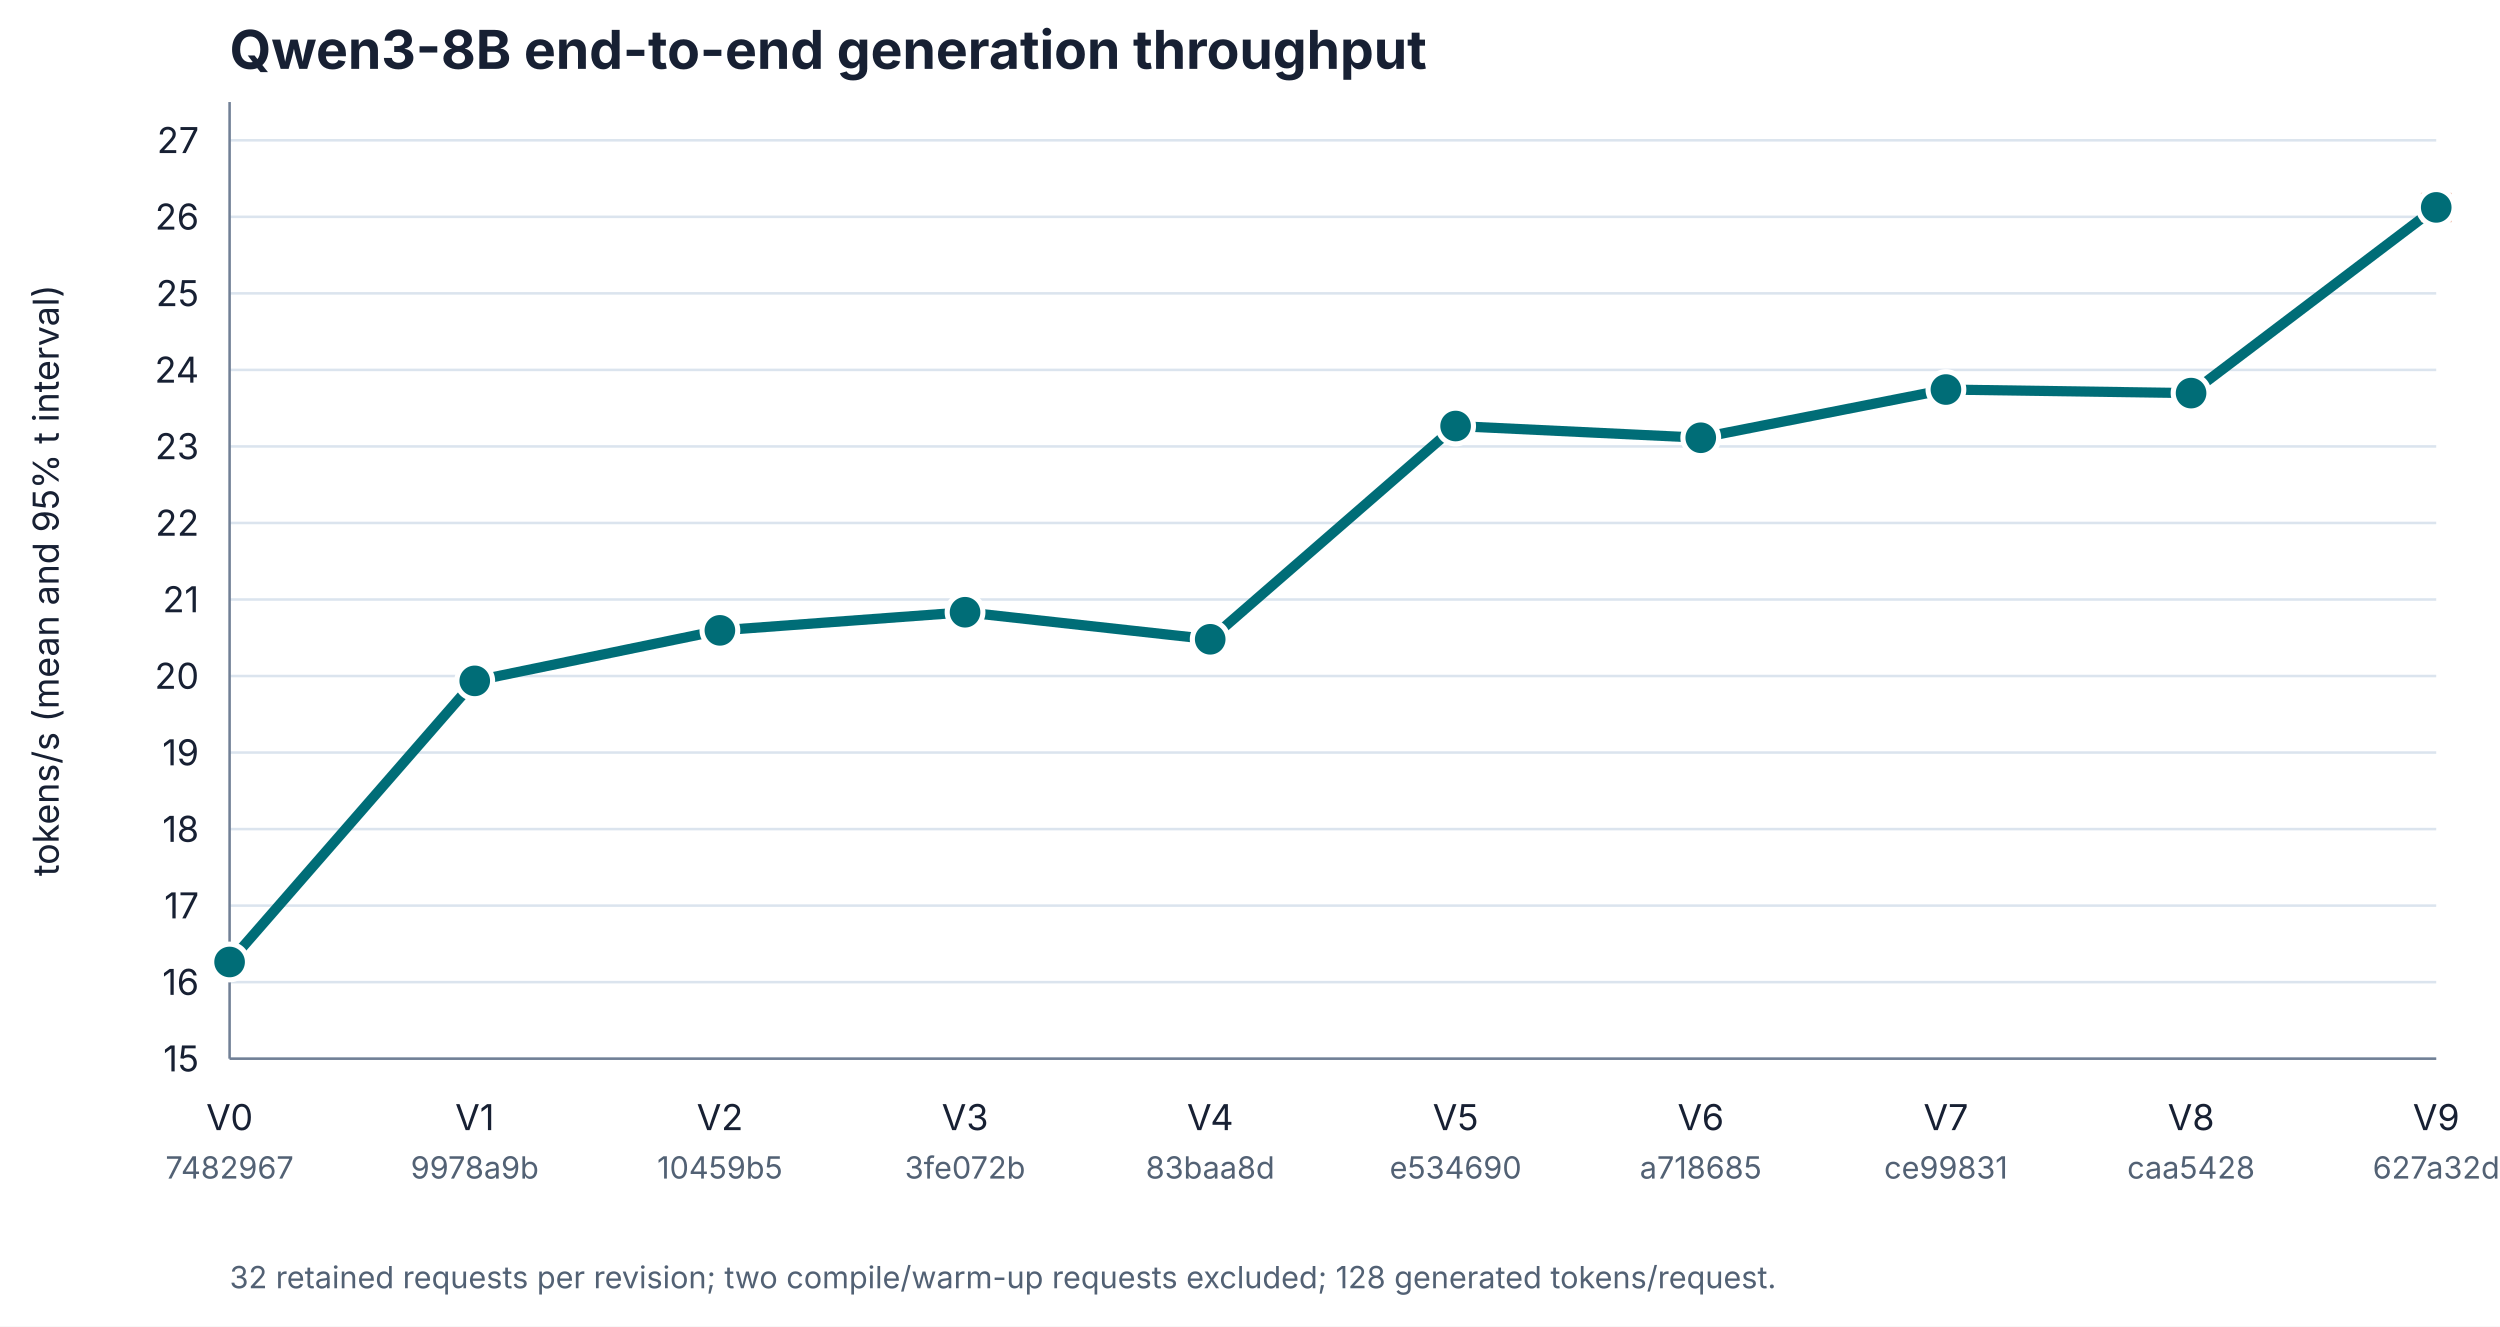
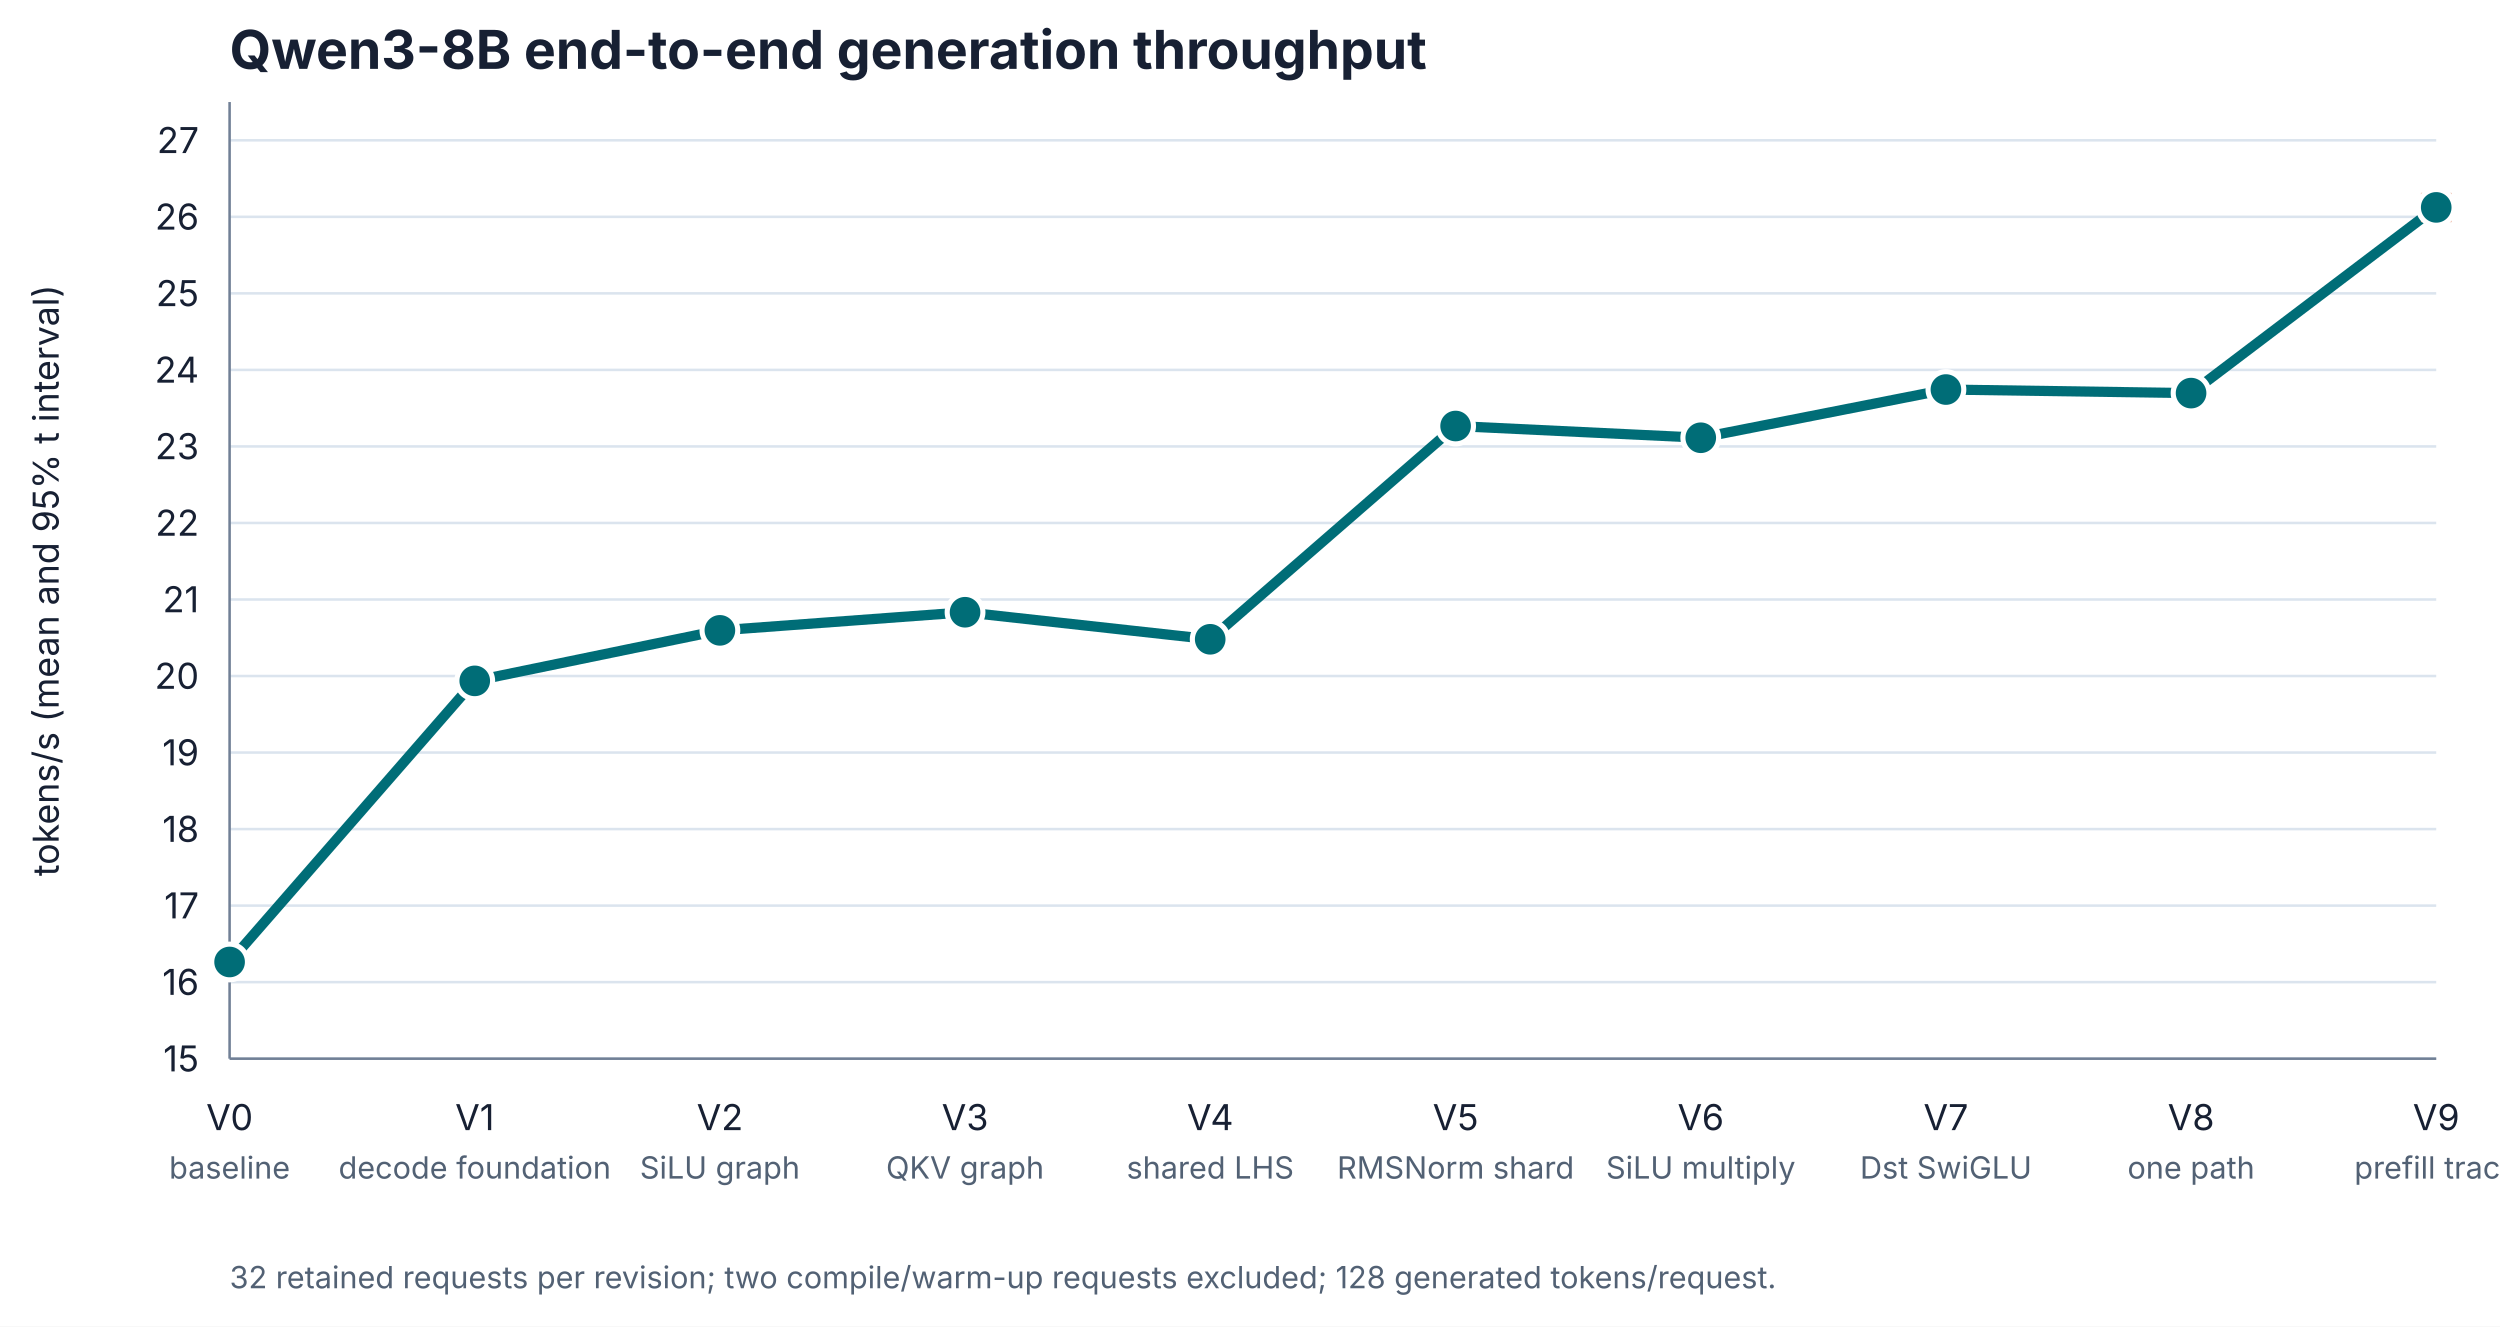
<svg xmlns="http://www.w3.org/2000/svg" width="980" height="520" viewBox="0 0 980 520">
  <rect width="100%" height="100%" fill="#ffffff" />
  <style>text{font-family:Inter,Helvetica,Arial,sans-serif;fill:#172033}.axis{stroke:#718096;stroke-width:1}.grid{stroke:#dbe4ee;stroke-width:1}.line{fill:none;stroke:#006d77;stroke-width:4}.ci{stroke:#e29578;stroke-width:3}.dot{fill:#006d77;stroke:white;stroke-width:2}.label{font-size:14px}.small{font-size:12px;fill:#526174}.title{font-size:21px;font-weight:700}</style>
  <text x="90" y="27" class="title">Qwen3-8B end-to-end generation throughput</text>
  <line x1="90" y1="415.0" x2="955" y2="415.0" class="grid" />
  <text x="78" y="420.0" text-anchor="end" class="label">15</text>
  <line x1="90" y1="385.0" x2="955" y2="385.0" class="grid" />
  <text x="78" y="390.0" text-anchor="end" class="label">16</text>
  <line x1="90" y1="355.0" x2="955" y2="355.0" class="grid" />
  <text x="78" y="360.0" text-anchor="end" class="label">17</text>
  <line x1="90" y1="325.0" x2="955" y2="325.0" class="grid" />
  <text x="78" y="330.0" text-anchor="end" class="label">18</text>
  <line x1="90" y1="295.0" x2="955" y2="295.0" class="grid" />
  <text x="78" y="300.0" text-anchor="end" class="label">19</text>
  <line x1="90" y1="265.0" x2="955" y2="265.0" class="grid" />
  <text x="78" y="270.0" text-anchor="end" class="label">20</text>
  <line x1="90" y1="235.0" x2="955" y2="235.0" class="grid" />
  <text x="78" y="240.0" text-anchor="end" class="label">21</text>
  <line x1="90" y1="205.0" x2="955" y2="205.0" class="grid" />
  <text x="78" y="210.0" text-anchor="end" class="label">22</text>
  <line x1="90" y1="175.0" x2="955" y2="175.0" class="grid" />
  <text x="78" y="180.0" text-anchor="end" class="label">23</text>
  <line x1="90" y1="145.0" x2="955" y2="145.0" class="grid" />
  <text x="78" y="150.0" text-anchor="end" class="label">24</text>
  <line x1="90" y1="115.0" x2="955" y2="115.0" class="grid" />
  <text x="78" y="120.0" text-anchor="end" class="label">25</text>
  <line x1="90" y1="85.0" x2="955" y2="85.0" class="grid" />
  <text x="78" y="90.0" text-anchor="end" class="label">26</text>
  <line x1="90" y1="55.0" x2="955" y2="55.0" class="grid" />
  <text x="78" y="60.0" text-anchor="end" class="label">27</text>
  <line x1="90" y1="40" x2="90" y2="415" class="axis" />
  <line x1="90" y1="415" x2="955" y2="415" class="axis" />
  <polyline points="90.0,377.1 186.1,266.9 282.2,247.1 378.3,240.0 474.4,250.6 570.6,167.0 666.7,171.6 762.8,152.7 858.9,154.1 955.0,81.3" class="line" />
  <line x1="90.0" y1="375.7" x2="90.0" y2="378.4" class="ci" />
  <line x1="84.0" y1="375.7" x2="96.0" y2="375.7" class="ci" />
  <line x1="84.0" y1="378.4" x2="96.0" y2="378.4" class="ci" />
  <circle cx="90.0" cy="377.1" r="7" class="dot" />
  <text x="90.0" y="443" text-anchor="middle" class="label">V0</text>
-   <text x="90.0" y="462" text-anchor="middle" class="small">7482967</text>
+   <text x="90.0" y="462" text-anchor="middle" class="small">baseline</text>
  <line x1="186.1" y1="263.8" x2="186.1" y2="269.9" class="ci" />
  <line x1="180.1" y1="263.8" x2="192.1" y2="263.8" class="ci" />
  <line x1="180.1" y1="269.9" x2="192.1" y2="269.9" class="ci" />
  <circle cx="186.1" cy="266.9" r="7" class="dot" />
  <text x="186.1" y="443" text-anchor="middle" class="label">V1</text>
-   <text x="186.1" y="462" text-anchor="middle" class="small">9978a9b</text>
+   <text x="186.1" y="462" text-anchor="middle" class="small">decode foundation</text>
  <line x1="282.2" y1="244.1" x2="282.2" y2="250.2" class="ci" />
  <line x1="276.2" y1="244.1" x2="288.2" y2="244.1" class="ci" />
  <line x1="276.2" y1="250.2" x2="288.2" y2="250.2" class="ci" />
  <circle cx="282.2" cy="247.1" r="7" class="dot" />
  <text x="282.2" y="443" text-anchor="middle" class="label">V2</text>
-   <text x="282.2" y="462" text-anchor="middle" class="small">10459b5</text>
+   <text x="282.2" y="462" text-anchor="middle" class="small">SiLU graph</text>
  <line x1="378.3" y1="236.9" x2="378.3" y2="243.2" class="ci" />
  <line x1="372.3" y1="236.9" x2="384.3" y2="236.9" class="ci" />
  <line x1="372.3" y1="243.2" x2="384.3" y2="243.2" class="ci" />
  <circle cx="378.3" cy="240.0" r="7" class="dot" />
  <text x="378.3" y="443" text-anchor="middle" class="label">V3</text>
-   <text x="378.3" y="462" text-anchor="middle" class="small">3fe072b</text>
+   <text x="378.3" y="462" text-anchor="middle" class="small">QKV graph</text>
  <line x1="474.4" y1="247.2" x2="474.4" y2="254.1" class="ci" />
  <line x1="468.4" y1="247.2" x2="480.4" y2="247.2" class="ci" />
  <line x1="468.4" y1="254.1" x2="480.4" y2="254.1" class="ci" />
  <circle cx="474.4" cy="250.6" r="7" class="dot" />
  <text x="474.4" y="443" text-anchor="middle" class="label">V4</text>
-   <text x="474.4" y="462" text-anchor="middle" class="small">83baa8d</text>
+   <text x="474.4" y="462" text-anchor="middle" class="small">shared LHS</text>
  <line x1="570.6" y1="164.5" x2="570.6" y2="169.6" class="ci" />
  <line x1="564.6" y1="164.5" x2="576.6" y2="164.5" class="ci" />
  <line x1="564.6" y1="169.6" x2="576.6" y2="169.6" class="ci" />
  <circle cx="570.6" cy="167.0" r="7" class="dot" />
  <text x="570.6" y="443" text-anchor="middle" class="label">V5</text>
-   <text x="570.6" y="462" text-anchor="middle" class="small">e534690</text>
+   <text x="570.6" y="462" text-anchor="middle" class="small">RMSNorm shard</text>
  <line x1="666.7" y1="168.4" x2="666.7" y2="174.8" class="ci" />
  <line x1="660.7" y1="168.4" x2="672.7" y2="168.4" class="ci" />
  <line x1="660.7" y1="174.8" x2="672.7" y2="174.8" class="ci" />
  <circle cx="666.7" cy="171.6" r="7" class="dot" />
  <text x="666.7" y="443" text-anchor="middle" class="label">V6</text>
-   <text x="666.7" y="462" text-anchor="middle" class="small">a718685</text>
+   <text x="666.7" y="462" text-anchor="middle" class="small">SiLU multiply</text>
  <line x1="762.8" y1="149.3" x2="762.8" y2="156.0" class="ci" />
  <line x1="756.8" y1="149.3" x2="768.8" y2="149.3" class="ci" />
  <line x1="756.8" y1="156.0" x2="768.8" y2="156.0" class="ci" />
  <circle cx="762.8" cy="152.7" r="7" class="dot" />
  <text x="762.8" y="443" text-anchor="middle" class="label">V7</text>
-   <text x="762.8" y="462" text-anchor="middle" class="small">ce99831</text>
+   <text x="762.8" y="462" text-anchor="middle" class="small">Dst SwiGLU</text>
  <line x1="858.9" y1="151.1" x2="858.9" y2="157.0" class="ci" />
  <line x1="852.9" y1="151.1" x2="864.9" y2="151.1" class="ci" />
  <line x1="852.9" y1="157.0" x2="864.9" y2="157.0" class="ci" />
  <circle cx="858.9" cy="154.1" r="7" class="dot" />
  <text x="858.9" y="443" text-anchor="middle" class="label">V8</text>
-   <text x="858.9" y="462" text-anchor="middle" class="small">caa5428</text>
+   <text x="858.9" y="462" text-anchor="middle" class="small">one path</text>
  <line x1="955.0" y1="77.1" x2="955.0" y2="85.6" class="ci" />
  <line x1="949.0" y1="77.1" x2="961.0" y2="77.1" class="ci" />
  <line x1="949.0" y1="85.6" x2="961.0" y2="85.6" class="ci" />
  <circle cx="955.0" cy="81.3" r="7" class="dot" />
  <text x="955.0" y="443" text-anchor="middle" class="label">V9</text>
-   <text x="955.0" y="462" text-anchor="middle" class="small">627a32d</text>
+   <text x="955.0" y="462" text-anchor="middle" class="small">prefill trace</text>
  <text transform="translate(23 227.5) rotate(-90)" text-anchor="middle" class="label">tokens/s (mean and 95% t interval)</text>
  <text x="90" y="505" class="small">32 retained requests per revision; two compile/warm-up requests excluded; 128 generated tokens/request.</text>
</svg>
